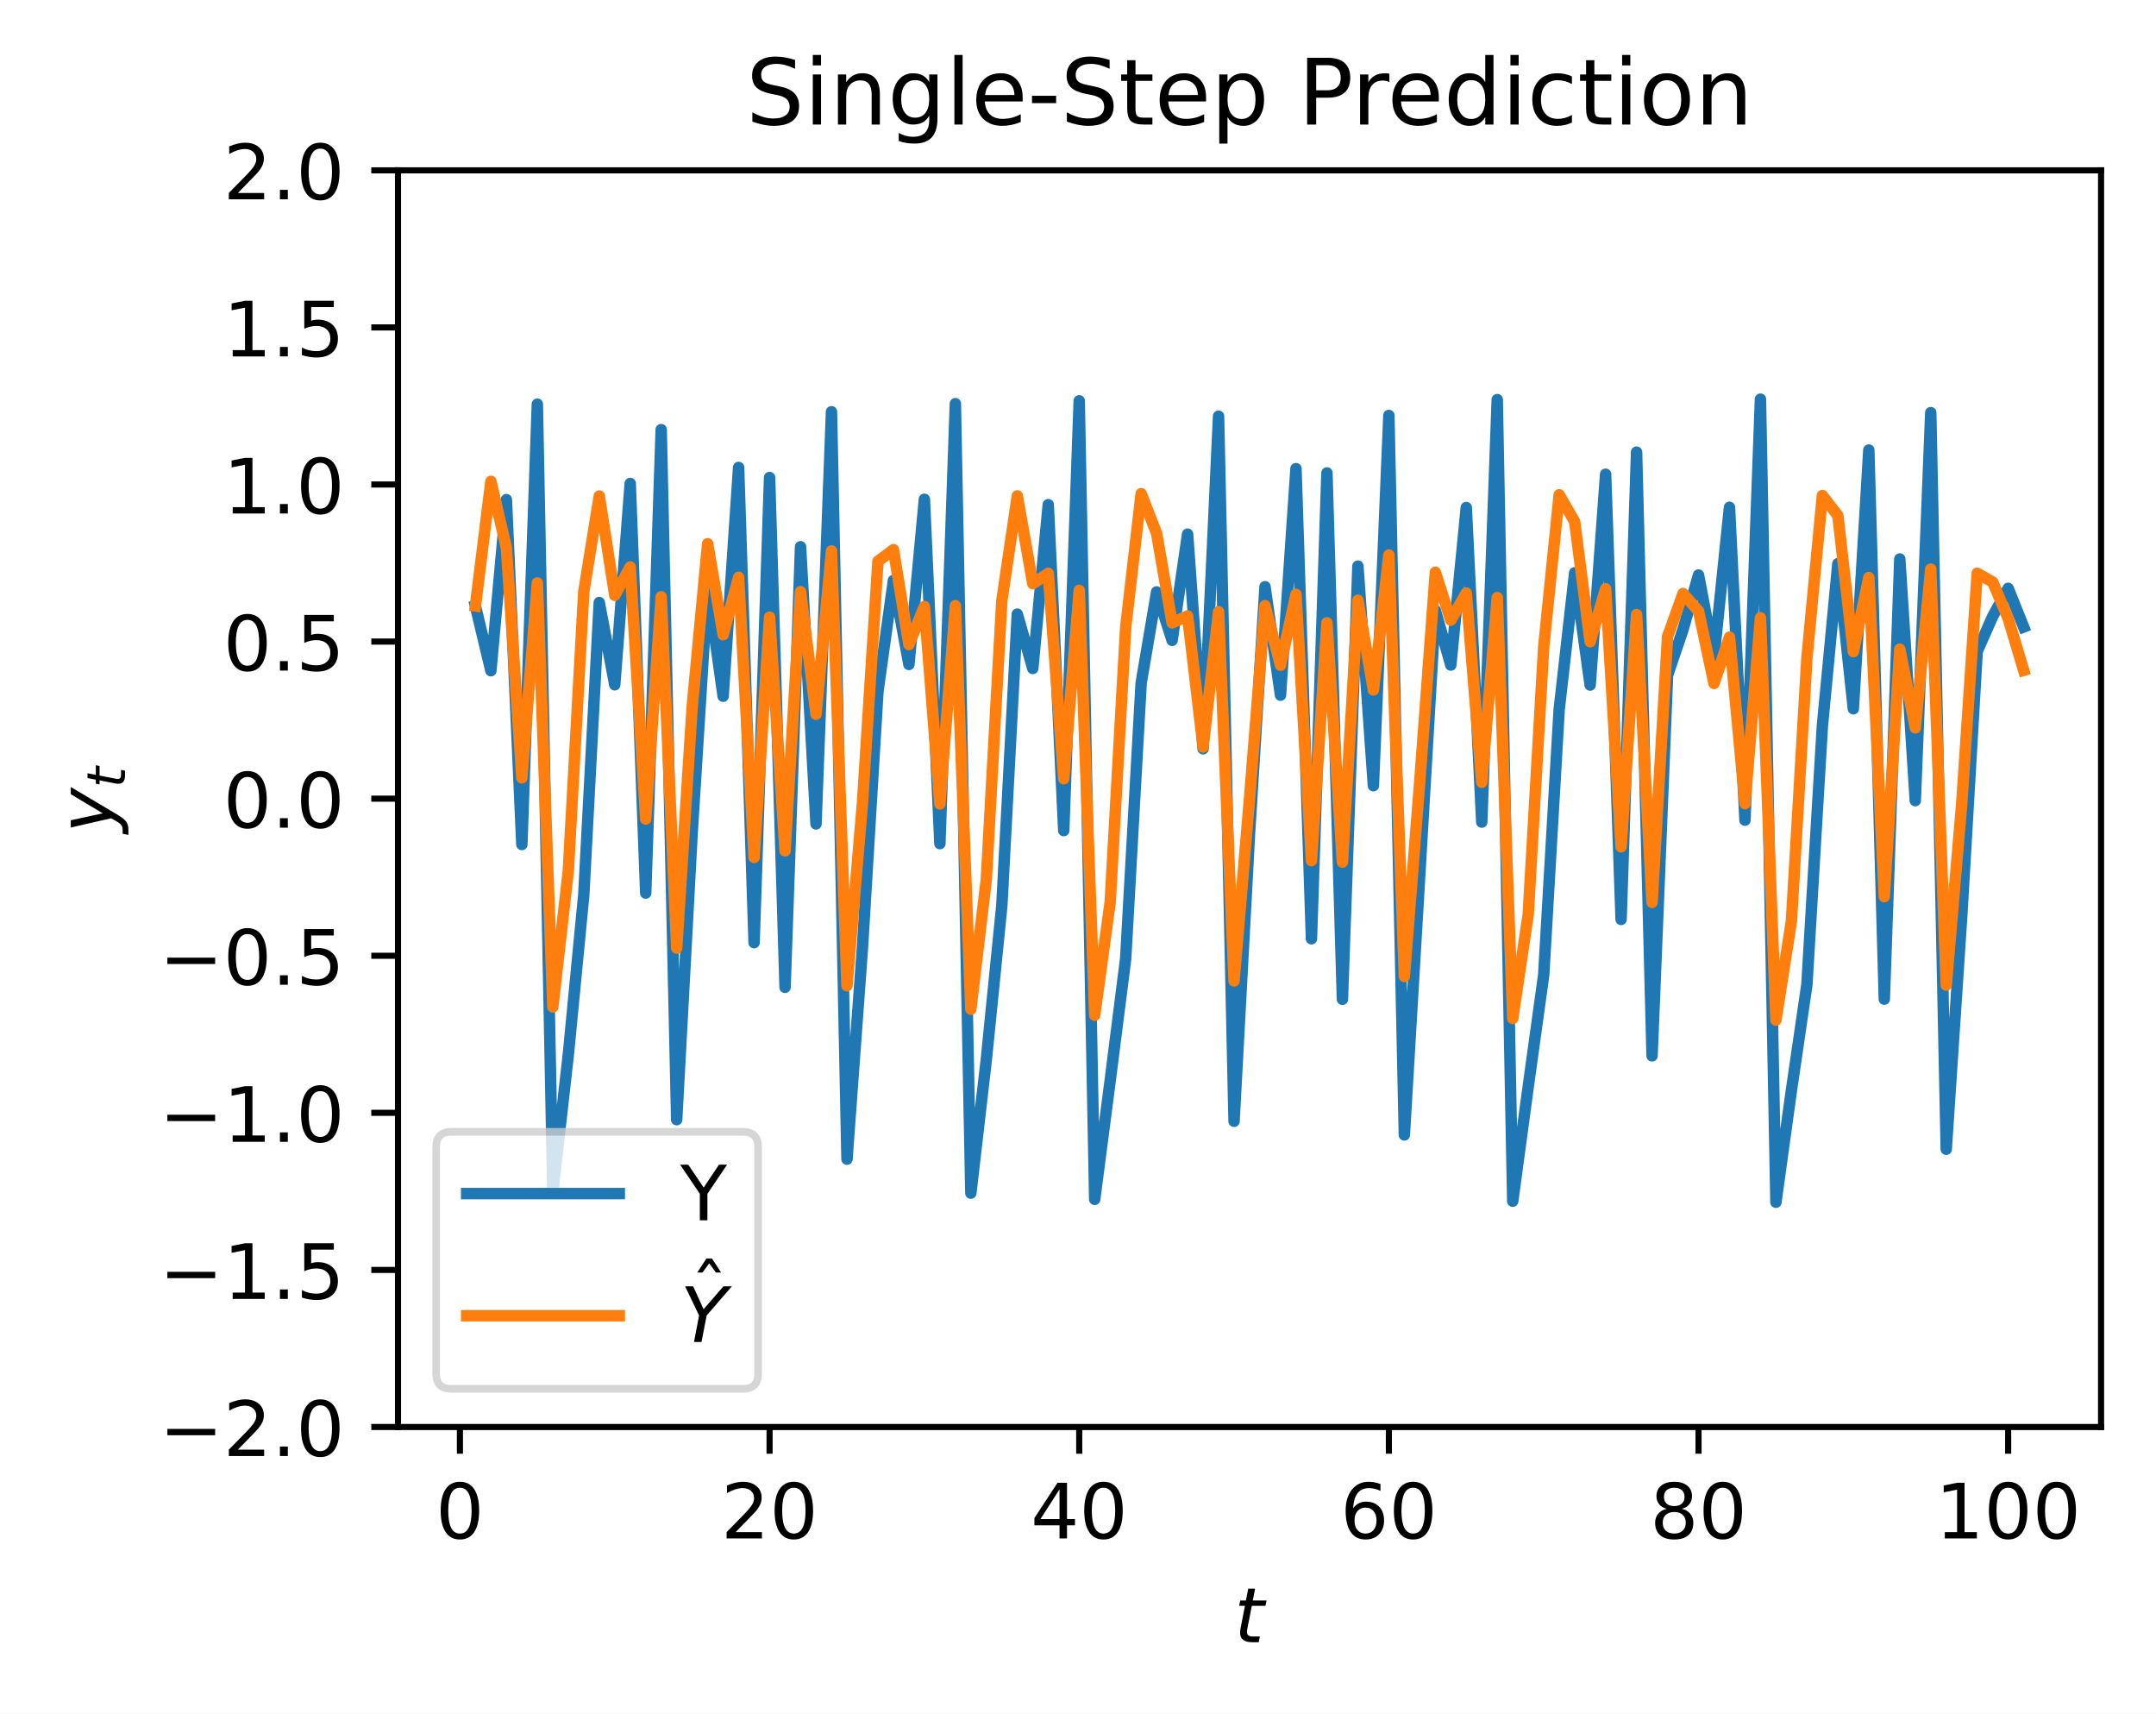
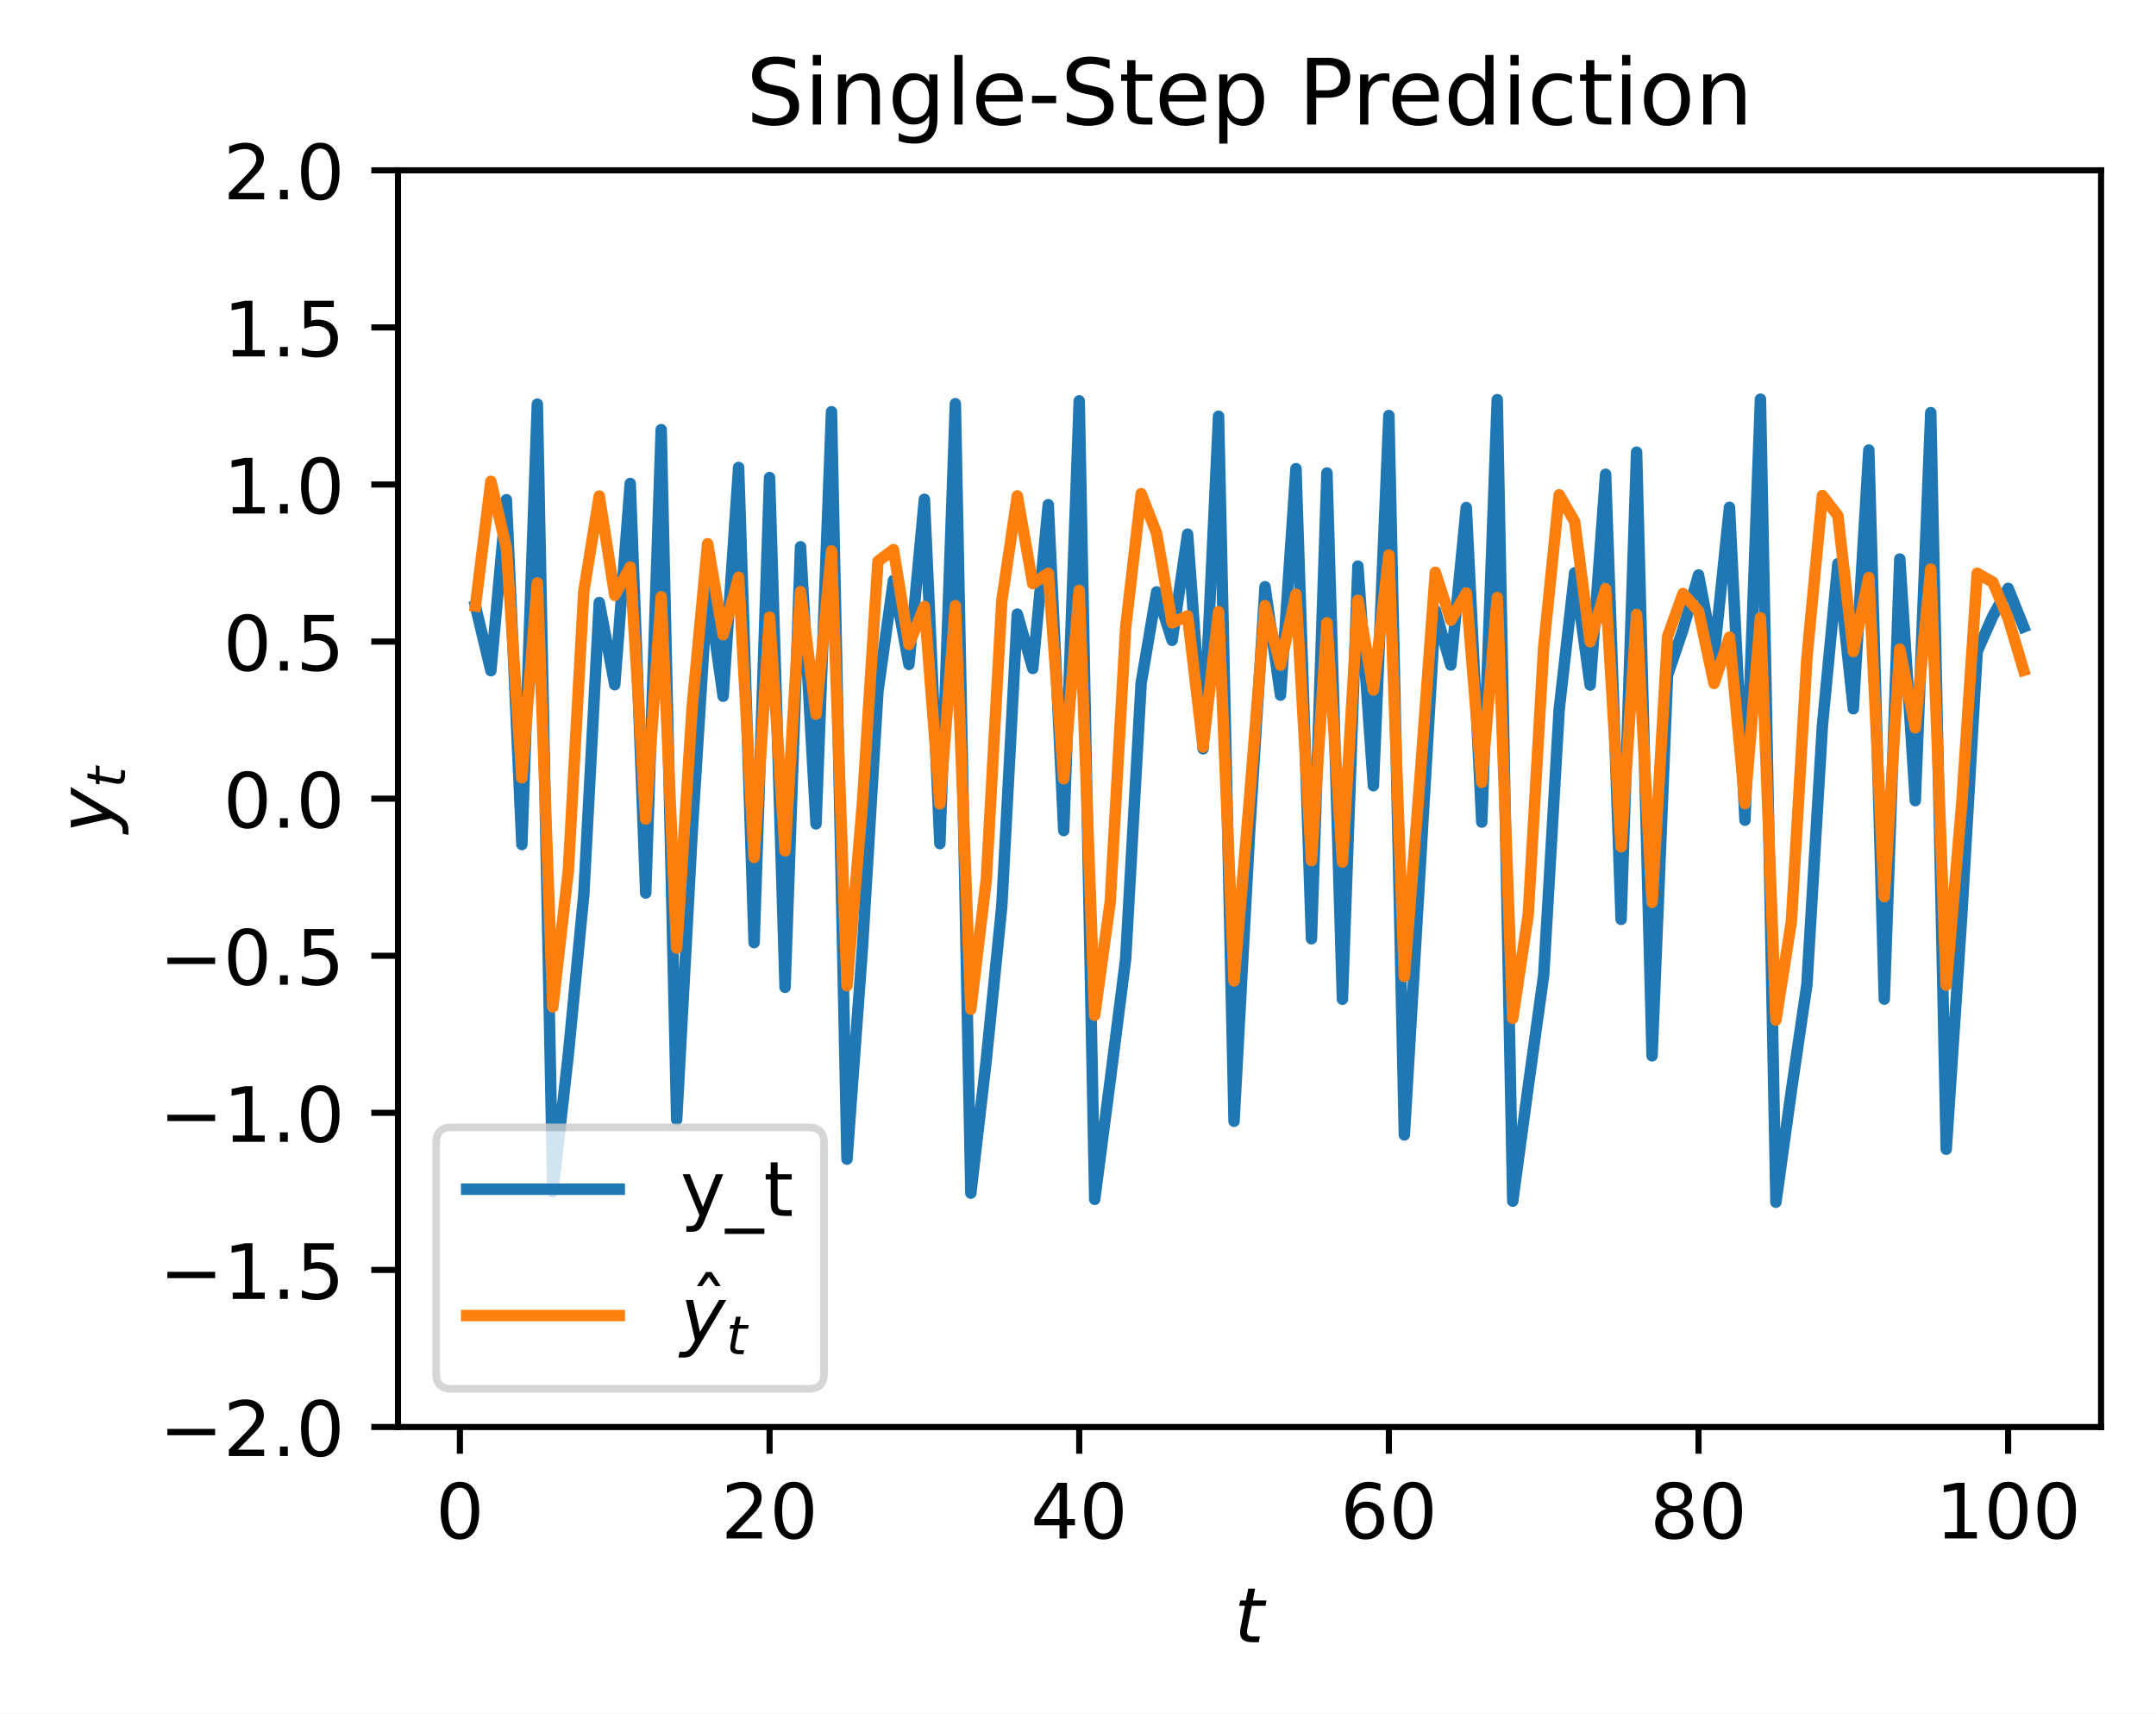
<svg xmlns="http://www.w3.org/2000/svg" xmlns:xlink="http://www.w3.org/1999/xlink" height="224.531pt" version="1.1" viewBox="0 0 282.561 224.531" width="282.561pt">
  <defs>
    <style type="text/css">
*{stroke-linecap:butt;stroke-linejoin:round;}
  </style>
  </defs>
  <g id="figure_1">
    <g id="patch_1">
      <path d="M 0 224.531  L 282.561 224.531  L 282.561 0  L 0 0  z " style="fill:#ffffff;" />
    </g>
    <g id="axes_1">
      <g id="patch_2">
        <path d="M 52.161 186.975  L 275.361 186.975  L 275.361 22.318  L 52.161 22.318  z " style="fill:#ffffff;" />
      </g>
      <g id="matplotlib.axis_1">
        <g id="xtick_1">
          <g id="line2d_1">
            <defs>
-               <path d="M 0 0  L 0 3.5  " id="m392c5eecc8" style="stroke:#000000;stroke-width:0.8;" />
-             </defs>
-             <g>
-               <use style="stroke:#000000;stroke-width:0.8;" x="60.277" xlink:href="#m392c5eecc8" y="186.975" />
+               <path d="M 0 0  L 0 3.5  " id="m0161ccbfc2" style="stroke:#000000;stroke-width:0.8;" />
+             </defs>
+             <g>
+               <use style="stroke:#000000;stroke-width:0.8;" x="60.277" xlink:href="#m0161ccbfc2" y="186.975" />
            </g>
          </g>
          <g id="text_1">
            <defs>
              <path d="M 31.781 66.406  Q 24.172 66.406 20.328 58.906  Q 16.5 51.422 16.5 36.375  Q 16.5 21.391 20.328 13.891  Q 24.172 6.391 31.781 6.391  Q 39.453 6.391 43.281 13.891  Q 47.125 21.391 47.125 36.375  Q 47.125 51.422 43.281 58.906  Q 39.453 66.406 31.781 66.406  z M 31.781 74.219  Q 44.047 74.219 50.516 64.516  Q 56.984 54.828 56.984 36.375  Q 56.984 17.969 50.516 8.266  Q 44.047 -1.422 31.781 -1.422  Q 19.531 -1.422 13.062 8.266  Q 6.594 17.969 6.594 36.375  Q 6.594 54.828 13.062 64.516  Q 19.531 74.219 31.781 74.219  z " id="DejaVuSans-48" />
            </defs>
            <g transform="translate(57.09605 201.5734)scale(0.1 -0.1)">
              <use xlink:href="#DejaVuSans-48" />
            </g>
          </g>
        </g>
        <g id="xtick_2">
          <g id="line2d_2">
            <g>
-               <use style="stroke:#000000;stroke-width:0.8;" x="100.859" xlink:href="#m392c5eecc8" y="186.975" />
+               <use style="stroke:#000000;stroke-width:0.8;" x="100.859" xlink:href="#m0161ccbfc2" y="186.975" />
            </g>
          </g>
          <g id="text_2">
            <defs>
              <path d="M 19.188 8.297  L 53.609 8.297  L 53.609 0  L 7.328 0  L 7.328 8.297  Q 12.938 14.109 22.625 23.891  Q 32.328 33.688 34.812 36.531  Q 39.547 41.844 41.422 45.531  Q 43.312 49.219 43.312 52.781  Q 43.312 58.594 39.234 62.25  Q 35.156 65.922 28.609 65.922  Q 23.969 65.922 18.812 64.312  Q 13.672 62.703 7.812 59.422  L 7.812 69.391  Q 13.766 71.781 18.938 73  Q 24.125 74.219 28.422 74.219  Q 39.75 74.219 46.484 68.547  Q 53.219 62.891 53.219 53.422  Q 53.219 48.922 51.531 44.891  Q 49.859 40.875 45.406 35.406  Q 44.188 33.984 37.641 27.219  Q 31.109 20.453 19.188 8.297  z " id="DejaVuSans-50" />
            </defs>
            <g transform="translate(94.49662 201.5734)scale(0.1 -0.1)">
              <use xlink:href="#DejaVuSans-50" />
              <use x="63.623" xlink:href="#DejaVuSans-48" />
            </g>
          </g>
        </g>
        <g id="xtick_3">
          <g id="line2d_3">
            <g>
-               <use style="stroke:#000000;stroke-width:0.8;" x="141.441" xlink:href="#m392c5eecc8" y="186.975" />
+               <use style="stroke:#000000;stroke-width:0.8;" x="141.441" xlink:href="#m0161ccbfc2" y="186.975" />
            </g>
          </g>
          <g id="text_3">
            <defs>
              <path d="M 37.797 64.312  L 12.891 25.391  L 37.797 25.391  z M 35.203 72.906  L 47.609 72.906  L 47.609 25.391  L 58.016 25.391  L 58.016 17.188  L 47.609 17.188  L 47.609 0  L 37.797 0  L 37.797 17.188  L 4.891 17.188  L 4.891 26.703  z " id="DejaVuSans-52" />
            </defs>
            <g transform="translate(135.0784 201.5734)scale(0.1 -0.1)">
              <use xlink:href="#DejaVuSans-52" />
              <use x="63.623" xlink:href="#DejaVuSans-48" />
            </g>
          </g>
        </g>
        <g id="xtick_4">
          <g id="line2d_4">
            <g>
-               <use style="stroke:#000000;stroke-width:0.8;" x="182.023" xlink:href="#m392c5eecc8" y="186.975" />
+               <use style="stroke:#000000;stroke-width:0.8;" x="182.023" xlink:href="#m0161ccbfc2" y="186.975" />
            </g>
          </g>
          <g id="text_4">
            <defs>
              <path d="M 33.016 40.375  Q 26.375 40.375 22.484 35.828  Q 18.609 31.297 18.609 23.391  Q 18.609 15.531 22.484 10.953  Q 26.375 6.391 33.016 6.391  Q 39.656 6.391 43.531 10.953  Q 47.406 15.531 47.406 23.391  Q 47.406 31.297 43.531 35.828  Q 39.656 40.375 33.016 40.375  z M 52.594 71.297  L 52.594 62.312  Q 48.875 64.062 45.094 64.984  Q 41.312 65.922 37.594 65.922  Q 27.828 65.922 22.672 59.328  Q 17.531 52.734 16.797 39.406  Q 19.672 43.656 24.016 45.922  Q 28.375 48.188 33.594 48.188  Q 44.578 48.188 50.953 41.516  Q 57.328 34.859 57.328 23.391  Q 57.328 12.156 50.688 5.359  Q 44.047 -1.422 33.016 -1.422  Q 20.359 -1.422 13.672 8.266  Q 6.984 17.969 6.984 36.375  Q 6.984 53.656 15.188 63.938  Q 23.391 74.219 37.203 74.219  Q 40.922 74.219 44.703 73.484  Q 48.484 72.75 52.594 71.297  z " id="DejaVuSans-54" />
            </defs>
            <g transform="translate(175.6603 201.5734)scale(0.1 -0.1)">
              <use xlink:href="#DejaVuSans-54" />
              <use x="63.623" xlink:href="#DejaVuSans-48" />
            </g>
          </g>
        </g>
        <g id="xtick_5">
          <g id="line2d_5">
            <g>
-               <use style="stroke:#000000;stroke-width:0.8;" x="222.605" xlink:href="#m392c5eecc8" y="186.975" />
+               <use style="stroke:#000000;stroke-width:0.8;" x="222.605" xlink:href="#m0161ccbfc2" y="186.975" />
            </g>
          </g>
          <g id="text_5">
            <defs>
              <path d="M 31.781 34.625  Q 24.75 34.625 20.719 30.859  Q 16.703 27.094 16.703 20.516  Q 16.703 13.922 20.719 10.156  Q 24.75 6.391 31.781 6.391  Q 38.812 6.391 42.859 10.172  Q 46.922 13.969 46.922 20.516  Q 46.922 27.094 42.891 30.859  Q 38.875 34.625 31.781 34.625  z M 21.922 38.812  Q 15.578 40.375 12.031 44.719  Q 8.5 49.078 8.5 55.328  Q 8.5 64.062 14.719 69.141  Q 20.953 74.219 31.781 74.219  Q 42.672 74.219 48.875 69.141  Q 55.078 64.062 55.078 55.328  Q 55.078 49.078 51.531 44.719  Q 48 40.375 41.703 38.812  Q 48.828 37.156 52.797 32.312  Q 56.781 27.484 56.781 20.516  Q 56.781 9.906 50.312 4.234  Q 43.844 -1.422 31.781 -1.422  Q 19.734 -1.422 13.25 4.234  Q 6.781 9.906 6.781 20.516  Q 6.781 27.484 10.781 32.312  Q 14.797 37.156 21.922 38.812  z M 18.312 54.391  Q 18.312 48.734 21.844 45.562  Q 25.391 42.391 31.781 42.391  Q 38.141 42.391 41.719 45.562  Q 45.312 48.734 45.312 54.391  Q 45.312 60.062 41.719 63.234  Q 38.141 66.406 31.781 66.406  Q 25.391 66.406 21.844 63.234  Q 18.312 60.062 18.312 54.391  z " id="DejaVuSans-56" />
            </defs>
            <g transform="translate(216.2421 201.5734)scale(0.1 -0.1)">
              <use xlink:href="#DejaVuSans-56" />
              <use x="63.623" xlink:href="#DejaVuSans-48" />
            </g>
          </g>
        </g>
        <g id="xtick_6">
          <g id="line2d_6">
            <g>
-               <use style="stroke:#000000;stroke-width:0.8;" x="263.186" xlink:href="#m392c5eecc8" y="186.975" />
+               <use style="stroke:#000000;stroke-width:0.8;" x="263.186" xlink:href="#m0161ccbfc2" y="186.975" />
            </g>
          </g>
          <g id="text_6">
            <defs>
              <path d="M 12.406 8.297  L 28.516 8.297  L 28.516 63.922  L 10.984 60.406  L 10.984 69.391  L 28.422 72.906  L 38.281 72.906  L 38.281 8.297  L 54.391 8.297  L 54.391 0  L 12.406 0  z " id="DejaVuSans-49" />
            </defs>
            <g transform="translate(253.6426 201.5734)scale(0.1 -0.1)">
              <use xlink:href="#DejaVuSans-49" />
              <use x="63.623" xlink:href="#DejaVuSans-48" />
              <use x="127.246" xlink:href="#DejaVuSans-48" />
            </g>
          </g>
        </g>
        <g id="text_7">
          <defs>
            <path d="M 42.281 54.688  L 40.922 47.703  L 23 47.703  L 17.188 18.016  Q 16.891 16.359 16.75 15.234  Q 16.609 14.109 16.609 13.484  Q 16.609 10.359 18.484 8.938  Q 20.359 7.516 24.516 7.516  L 33.594 7.516  L 32.078 0  L 23.484 0  Q 15.484 0 11.547 3.125  Q 7.625 6.25 7.625 12.594  Q 7.625 13.719 7.766 15.062  Q 7.906 16.406 8.203 18.016  L 14.016 47.703  L 6.391 47.703  L 7.812 54.688  L 15.281 54.688  L 18.312 70.219  L 27.297 70.219  L 24.312 54.688  z " id="DejaVuSans-Oblique-116" />
          </defs>
          <g transform="translate(161.7609 215.2515)scale(0.1 -0.1)">
            <use transform="translate(0 0.78125)" xlink:href="#DejaVuSans-Oblique-116" />
          </g>
        </g>
      </g>
      <g id="matplotlib.axis_2">
        <g id="ytick_1">
          <g id="line2d_7">
            <defs>
-               <path d="M 0 0  L -3.5 0  " id="mbe37643cfa" style="stroke:#000000;stroke-width:0.8;" />
-             </defs>
-             <g>
-               <use style="stroke:#000000;stroke-width:0.8;" x="52.161" xlink:href="#mbe37643cfa" y="186.975" />
+               <path d="M 0 0  L -3.5 0  " id="m1a3c974035" style="stroke:#000000;stroke-width:0.8;" />
+             </defs>
+             <g>
+               <use style="stroke:#000000;stroke-width:0.8;" x="52.161" xlink:href="#m1a3c974035" y="186.975" />
            </g>
          </g>
          <g id="text_8">
            <defs>
              <path d="M 10.594 35.5  L 73.188 35.5  L 73.188 27.203  L 10.594 27.203  z " id="DejaVuSans-8722" />
              <path d="M 10.688 12.406  L 21 12.406  L 21 0  L 10.688 0  z " id="DejaVuSans-46" />
            </defs>
            <g transform="translate(20.87813 190.7741)scale(0.1 -0.1)">
              <use xlink:href="#DejaVuSans-8722" />
              <use x="83.789" xlink:href="#DejaVuSans-50" />
              <use x="147.412" xlink:href="#DejaVuSans-46" />
              <use x="179.199" xlink:href="#DejaVuSans-48" />
            </g>
          </g>
        </g>
        <g id="ytick_2">
          <g id="line2d_8">
            <g>
-               <use style="stroke:#000000;stroke-width:0.8;" x="52.161" xlink:href="#mbe37643cfa" y="166.393" />
+               <use style="stroke:#000000;stroke-width:0.8;" x="52.161" xlink:href="#m1a3c974035" y="166.393" />
            </g>
          </g>
          <g id="text_9">
            <defs>
              <path d="M 10.797 72.906  L 49.516 72.906  L 49.516 64.594  L 19.828 64.594  L 19.828 46.734  Q 21.969 47.469 24.109 47.828  Q 26.266 48.188 28.422 48.188  Q 40.625 48.188 47.75 41.5  Q 54.891 34.812 54.891 23.391  Q 54.891 11.625 47.562 5.094  Q 40.234 -1.422 26.906 -1.422  Q 22.312 -1.422 17.547 -0.641  Q 12.797 0.141 7.719 1.703  L 7.719 11.625  Q 12.109 9.234 16.797 8.062  Q 21.484 6.891 26.703 6.891  Q 35.156 6.891 40.078 11.328  Q 45.016 15.766 45.016 23.391  Q 45.016 31 40.078 35.438  Q 35.156 39.891 26.703 39.891  Q 22.75 39.891 18.812 39.016  Q 14.891 38.141 10.797 36.281  z " id="DejaVuSans-53" />
            </defs>
            <g transform="translate(20.87813 170.192)scale(0.1 -0.1)">
              <use xlink:href="#DejaVuSans-8722" />
              <use x="83.789" xlink:href="#DejaVuSans-49" />
              <use x="147.412" xlink:href="#DejaVuSans-46" />
              <use x="179.199" xlink:href="#DejaVuSans-53" />
            </g>
          </g>
        </g>
        <g id="ytick_3">
          <g id="line2d_9">
            <g>
-               <use style="stroke:#000000;stroke-width:0.8;" x="52.161" xlink:href="#mbe37643cfa" y="145.811" />
+               <use style="stroke:#000000;stroke-width:0.8;" x="52.161" xlink:href="#m1a3c974035" y="145.811" />
            </g>
          </g>
          <g id="text_10">
            <g transform="translate(20.87813 149.6099)scale(0.1 -0.1)">
              <use xlink:href="#DejaVuSans-8722" />
              <use x="83.789" xlink:href="#DejaVuSans-49" />
              <use x="147.412" xlink:href="#DejaVuSans-46" />
              <use x="179.199" xlink:href="#DejaVuSans-48" />
            </g>
          </g>
        </g>
        <g id="ytick_4">
          <g id="line2d_10">
            <g>
-               <use style="stroke:#000000;stroke-width:0.8;" x="52.161" xlink:href="#mbe37643cfa" y="125.229" />
+               <use style="stroke:#000000;stroke-width:0.8;" x="52.161" xlink:href="#m1a3c974035" y="125.229" />
            </g>
          </g>
          <g id="text_11">
            <g transform="translate(20.87813 129.0278)scale(0.1 -0.1)">
              <use xlink:href="#DejaVuSans-8722" />
              <use x="83.789" xlink:href="#DejaVuSans-48" />
              <use x="147.412" xlink:href="#DejaVuSans-46" />
              <use x="179.199" xlink:href="#DejaVuSans-53" />
            </g>
          </g>
        </g>
        <g id="ytick_5">
          <g id="line2d_11">
            <g>
-               <use style="stroke:#000000;stroke-width:0.8;" x="52.161" xlink:href="#mbe37643cfa" y="104.647" />
+               <use style="stroke:#000000;stroke-width:0.8;" x="52.161" xlink:href="#m1a3c974035" y="104.647" />
            </g>
          </g>
          <g id="text_12">
            <g transform="translate(29.25781 108.4457)scale(0.1 -0.1)">
              <use xlink:href="#DejaVuSans-48" />
              <use x="63.623" xlink:href="#DejaVuSans-46" />
              <use x="95.41" xlink:href="#DejaVuSans-48" />
            </g>
          </g>
        </g>
        <g id="ytick_6">
          <g id="line2d_12">
            <g>
-               <use style="stroke:#000000;stroke-width:0.8;" x="52.161" xlink:href="#mbe37643cfa" y="84.064" />
+               <use style="stroke:#000000;stroke-width:0.8;" x="52.161" xlink:href="#m1a3c974035" y="84.064" />
            </g>
          </g>
          <g id="text_13">
            <g transform="translate(29.25781 87.86364)scale(0.1 -0.1)">
              <use xlink:href="#DejaVuSans-48" />
              <use x="63.623" xlink:href="#DejaVuSans-46" />
              <use x="95.41" xlink:href="#DejaVuSans-53" />
            </g>
          </g>
        </g>
        <g id="ytick_7">
          <g id="line2d_13">
            <g>
-               <use style="stroke:#000000;stroke-width:0.8;" x="52.161" xlink:href="#mbe37643cfa" y="63.482" />
+               <use style="stroke:#000000;stroke-width:0.8;" x="52.161" xlink:href="#m1a3c974035" y="63.482" />
            </g>
          </g>
          <g id="text_14">
            <g transform="translate(29.25781 67.28154)scale(0.1 -0.1)">
              <use xlink:href="#DejaVuSans-49" />
              <use x="63.623" xlink:href="#DejaVuSans-46" />
              <use x="95.41" xlink:href="#DejaVuSans-48" />
            </g>
          </g>
        </g>
        <g id="ytick_8">
          <g id="line2d_14">
            <g>
-               <use style="stroke:#000000;stroke-width:0.8;" x="52.161" xlink:href="#mbe37643cfa" y="42.9" />
+               <use style="stroke:#000000;stroke-width:0.8;" x="52.161" xlink:href="#m1a3c974035" y="42.9" />
            </g>
          </g>
          <g id="text_15">
            <g transform="translate(29.25781 46.69944)scale(0.1 -0.1)">
              <use xlink:href="#DejaVuSans-49" />
              <use x="63.623" xlink:href="#DejaVuSans-46" />
              <use x="95.41" xlink:href="#DejaVuSans-53" />
            </g>
          </g>
        </g>
        <g id="ytick_9">
          <g id="line2d_15">
            <g>
-               <use style="stroke:#000000;stroke-width:0.8;" x="52.161" xlink:href="#mbe37643cfa" y="22.318" />
+               <use style="stroke:#000000;stroke-width:0.8;" x="52.161" xlink:href="#m1a3c974035" y="22.318" />
            </g>
          </g>
          <g id="text_16">
            <g transform="translate(29.25781 26.11734)scale(0.1 -0.1)">
              <use xlink:href="#DejaVuSans-50" />
              <use x="63.623" xlink:href="#DejaVuSans-46" />
              <use x="95.41" xlink:href="#DejaVuSans-48" />
            </g>
          </g>
        </g>
        <g id="text_17">
          <defs>
            <path d="M 24.812 -5.078  Q 18.562 -15.578 14.625 -18.188  Q 10.688 -20.797 4.594 -20.797  L -2.484 -20.797  L -0.984 -13.281  L 4.203 -13.281  Q 7.953 -13.281 10.594 -11.234  Q 13.234 -9.188 16.5 -3.219  L 19.281 2  L 7.172 54.688  L 16.703 54.688  L 25.781 12.797  L 50.875 54.688  L 60.297 54.688  z " id="DejaVuSans-Oblique-121" />
          </defs>
          <g transform="translate(14.77812 109.1465)rotate(-90)scale(0.1 -0.1)">
            <use transform="translate(0 0.3125)" xlink:href="#DejaVuSans-Oblique-121" />
            <use transform="translate(59.17969 -16.09375)scale(0.7)" xlink:href="#DejaVuSans-Oblique-116" />
          </g>
        </g>
      </g>
      <g id="line2d_16">
-         <path clip-path="url(#pa82b2130cb)" d="M 62.306 79.402  L 64.335 87.881  L 66.365 65.469  L 68.394 110.654  L 70.423 52.956  L 72.452 156.155  L 74.481 138.208  L 76.51 117.243  L 78.539 78.948  L 80.568 89.723  L 82.597 63.347  L 84.626 117.014  L 86.655 56.294  L 88.685 146.706  L 90.714 109.14  L 92.743 76.787  L 94.772 91.228  L 96.801 61.248  L 98.83 123.511  L 100.859 62.566  L 102.888 129.365  L 104.917 71.638  L 106.946 107.954  L 108.975 53.952  L 111.005 151.879  L 113.034 124.148  L 115.063 90.586  L 117.092 76.057  L 119.121 87.063  L 121.15 65.42  L 123.179 110.539  L 125.208 52.895  L 127.237 156.335  L 129.266 138.824  L 131.295 118.715  L 133.325 80.467  L 135.354 87.587  L 137.383 66.126  L 139.412 108.829  L 141.441 52.521  L 143.47 157.144  L 145.499 141.578  L 147.528 125.618  L 149.557 89.519  L 151.586 77.556  L 153.615 83.904  L 155.645 69.989  L 157.674 98.111  L 159.703 54.538  L 161.732 146.918  L 163.761 109.221  L 165.79 76.875  L 167.819 91.085  L 169.848 61.406  L 171.877 123.003  L 173.906 61.971  L 175.935 130.93  L 177.965 74.174  L 179.994 102.948  L 182.023 54.439  L 184.052 148.706  L 186.081 114.443  L 188.11 79.964  L 190.139 87.141  L 192.168 66.5  L 194.197 107.719  L 196.226 52.36  L 198.255 157.385  L 200.285 142.391  L 202.314 127.755  L 204.343 92.967  L 206.372 75.054  L 208.401 89.761  L 210.43 62.14  L 212.459 120.466  L 214.488 59.241  L 216.517 138.344  L 218.546 88.48  L 220.575 82.48  L 222.605 75.343  L 224.634 86.036  L 226.663 66.471  L 228.692 107.466  L 230.721 52.3  L 232.75 157.522  L 234.779 142.864  L 236.808 129.018  L 238.837 95.149  L 240.866 73.862  L 242.895 92.865  L 244.925 58.968  L 246.954 130.912  L 248.983 73.241  L 251.012 104.906  L 253.041 54.063  L 255.07 150.582  L 257.099 120.071  L 259.128 85.354  L 261.157 80.768  L 263.186 77.087  L 265.215 82.15  " style="fill:none;stroke:#1f77b4;stroke-linecap:square;stroke-width:1.5;" />
+         <path clip-path="url(#p61970a6715)" d="M 62.306 79.402  L 64.335 87.881  L 66.365 65.469  L 68.394 110.654  L 70.423 52.956  L 72.452 156.155  L 74.481 138.208  L 76.51 117.243  L 78.539 78.948  L 80.568 89.723  L 82.597 63.347  L 84.626 117.014  L 86.655 56.294  L 88.685 146.706  L 90.714 109.14  L 92.743 76.787  L 94.772 91.228  L 96.801 61.248  L 98.83 123.511  L 100.859 62.566  L 102.888 129.365  L 104.917 71.638  L 106.946 107.954  L 108.975 53.952  L 111.005 151.879  L 113.034 124.148  L 115.063 90.586  L 117.092 76.057  L 119.121 87.063  L 121.15 65.42  L 123.179 110.539  L 125.208 52.895  L 127.237 156.335  L 129.266 138.824  L 131.295 118.715  L 133.325 80.467  L 135.354 87.587  L 137.383 66.126  L 139.412 108.829  L 141.441 52.521  L 143.47 157.144  L 145.499 141.578  L 147.528 125.618  L 149.557 89.519  L 151.586 77.556  L 153.615 83.904  L 155.645 69.989  L 157.674 98.111  L 159.703 54.538  L 161.732 146.918  L 163.761 109.221  L 165.79 76.875  L 167.819 91.085  L 169.848 61.406  L 171.877 123.003  L 173.906 61.971  L 175.935 130.93  L 177.965 74.174  L 179.994 102.948  L 182.023 54.439  L 184.052 148.706  L 186.081 114.443  L 188.11 79.964  L 190.139 87.141  L 192.168 66.5  L 194.197 107.719  L 196.226 52.36  L 198.255 157.385  L 200.285 142.391  L 202.314 127.755  L 204.343 92.967  L 206.372 75.054  L 208.401 89.761  L 210.43 62.14  L 212.459 120.466  L 214.488 59.241  L 216.517 138.344  L 218.546 88.48  L 220.575 82.48  L 222.605 75.343  L 224.634 86.036  L 226.663 66.471  L 228.692 107.466  L 230.721 52.3  L 232.75 157.522  L 234.779 142.864  L 236.808 129.018  L 238.837 95.149  L 240.866 73.862  L 242.895 92.865  L 244.925 58.968  L 246.954 130.912  L 248.983 73.241  L 251.012 104.906  L 253.041 54.063  L 255.07 150.582  L 257.099 120.071  L 259.128 85.354  L 261.157 80.768  L 263.186 77.087  L 265.215 82.15  " style="fill:none;stroke:#1f77b4;stroke-linecap:square;stroke-width:1.5;" />
      </g>
      <g id="line2d_17">
-         <path clip-path="url(#pa82b2130cb)" d="M 62.306 79.402  L 64.335 63.068  L 66.365 71.785  L 68.394 101.919  L 70.423 76.382  L 72.452 131.934  L 74.481 114.099  L 76.51 77.507  L 78.539 64.992  L 80.568 78.005  L 82.597 74.288  L 84.626 107.318  L 86.655 78.193  L 88.685 124.222  L 90.714 92.626  L 92.743 71.242  L 94.772 83.161  L 96.801 75.642  L 98.83 112.342  L 100.859 80.862  L 102.888 111.481  L 104.917 77.525  L 106.946 93.583  L 108.975 72.187  L 111.005 129.152  L 113.034 105.194  L 115.063 73.544  L 117.092 72.016  L 119.121 84.449  L 121.15 79.468  L 123.179 105.333  L 125.208 79.366  L 127.237 132.231  L 129.266 115.21  L 131.295 78.728  L 133.325 64.978  L 135.354 76.475  L 137.383 75.126  L 139.412 102.038  L 141.441 77.355  L 143.47 133.028  L 145.499 118.205  L 147.528 82.221  L 149.557 64.689  L 151.586 69.893  L 153.615 81.609  L 155.645 80.7  L 157.674 97.887  L 159.703 80.155  L 161.732 128.526  L 163.761 104.592  L 165.79 79.36  L 167.819 87.163  L 169.848 77.872  L 171.877 112.764  L 173.906 81.609  L 175.935 112.954  L 177.965 78.653  L 179.994 90.402  L 182.023 72.718  L 184.052 127.948  L 186.081 102.271  L 188.11 74.981  L 190.139 81.263  L 192.168 77.706  L 194.197 102.497  L 196.226 78.295  L 198.255 133.443  L 200.285 119.839  L 202.314 84.776  L 204.343 64.833  L 206.372 68.351  L 208.401 84.079  L 210.43 77.147  L 212.459 110.95  L 214.488 80.521  L 216.517 118.231  L 218.546 83.416  L 220.575 77.77  L 222.605 80.061  L 224.634 89.551  L 226.663 83.478  L 228.692 105.296  L 230.721 80.948  L 232.75 133.66  L 234.779 120.705  L 236.808 86.249  L 238.837 64.928  L 240.866 67.556  L 242.895 85.378  L 244.925 75.676  L 246.954 117.484  L 248.983 85.059  L 251.012 95.373  L 253.041 74.568  L 255.07 129.076  L 257.099 105.303  L 259.128 75.113  L 261.157 76.26  L 263.186 81.034  L 265.215 87.828  " style="fill:none;stroke:#ff7f0e;stroke-linecap:square;stroke-width:1.5;" />
+         <path clip-path="url(#p61970a6715)" d="M 62.306 79.402  L 64.335 63.068  L 66.365 71.785  L 68.394 101.919  L 70.423 76.382  L 72.452 131.934  L 74.481 114.099  L 76.51 77.507  L 78.539 64.992  L 80.568 78.005  L 82.597 74.288  L 84.626 107.318  L 86.655 78.193  L 88.685 124.222  L 90.714 92.626  L 92.743 71.242  L 94.772 83.161  L 96.801 75.642  L 98.83 112.342  L 100.859 80.862  L 102.888 111.481  L 104.917 77.525  L 106.946 93.583  L 108.975 72.187  L 111.005 129.152  L 113.034 105.194  L 115.063 73.544  L 117.092 72.016  L 119.121 84.449  L 121.15 79.468  L 123.179 105.333  L 125.208 79.366  L 127.237 132.231  L 129.266 115.21  L 131.295 78.728  L 133.325 64.978  L 135.354 76.475  L 137.383 75.126  L 139.412 102.038  L 141.441 77.355  L 143.47 133.028  L 145.499 118.205  L 147.528 82.221  L 149.557 64.689  L 151.586 69.893  L 153.615 81.609  L 155.645 80.7  L 157.674 97.887  L 159.703 80.155  L 161.732 128.526  L 163.761 104.592  L 165.79 79.36  L 167.819 87.163  L 169.848 77.872  L 171.877 112.764  L 173.906 81.609  L 175.935 112.954  L 177.965 78.653  L 179.994 90.402  L 182.023 72.718  L 184.052 127.948  L 186.081 102.271  L 188.11 74.981  L 190.139 81.263  L 192.168 77.706  L 194.197 102.497  L 196.226 78.295  L 198.255 133.443  L 200.285 119.839  L 202.314 84.776  L 204.343 64.833  L 206.372 68.351  L 208.401 84.079  L 210.43 77.147  L 212.459 110.95  L 214.488 80.521  L 216.517 118.231  L 218.546 83.416  L 220.575 77.77  L 222.605 80.061  L 224.634 89.551  L 226.663 83.478  L 228.692 105.296  L 230.721 80.948  L 232.75 133.66  L 234.779 120.705  L 236.808 86.249  L 238.837 64.928  L 240.866 67.556  L 242.895 85.378  L 244.925 75.676  L 246.954 117.484  L 248.983 85.059  L 251.012 95.373  L 253.041 74.568  L 255.07 129.076  L 257.099 105.303  L 259.128 75.113  L 261.157 76.26  L 263.186 81.034  L 265.215 87.828  " style="fill:none;stroke:#ff7f0e;stroke-linecap:square;stroke-width:1.5;" />
      </g>
      <g id="patch_3">
        <path d="M 52.161 186.975  L 52.161 22.318  " style="fill:none;stroke:#000000;stroke-linecap:square;stroke-linejoin:miter;stroke-width:0.8;" />
      </g>
      <g id="patch_4">
        <path d="M 275.361 186.975  L 275.361 22.318  " style="fill:none;stroke:#000000;stroke-linecap:square;stroke-linejoin:miter;stroke-width:0.8;" />
      </g>
      <g id="patch_5">
        <path d="M 52.161 186.975  L 275.361 186.975  " style="fill:none;stroke:#000000;stroke-linecap:square;stroke-linejoin:miter;stroke-width:0.8;" />
      </g>
      <g id="patch_6">
        <path d="M 52.161 22.318  L 275.361 22.318  " style="fill:none;stroke:#000000;stroke-linecap:square;stroke-linejoin:miter;stroke-width:0.8;" />
      </g>
      <g id="text_18">
        <defs>
          <path d="M 53.516 70.516  L 53.516 60.891  Q 47.906 63.578 42.922 64.891  Q 37.938 66.219 33.297 66.219  Q 25.25 66.219 20.875 63.094  Q 16.5 59.969 16.5 54.203  Q 16.5 49.359 19.406 46.891  Q 22.312 44.438 30.422 42.922  L 36.375 41.703  Q 47.406 39.594 52.656 34.297  Q 57.906 29 57.906 20.125  Q 57.906 9.516 50.797 4.047  Q 43.703 -1.422 29.984 -1.422  Q 24.812 -1.422 18.969 -0.25  Q 13.141 0.922 6.891 3.219  L 6.891 13.375  Q 12.891 10.016 18.656 8.297  Q 24.422 6.594 29.984 6.594  Q 38.422 6.594 43.016 9.906  Q 47.609 13.234 47.609 19.391  Q 47.609 24.75 44.312 27.781  Q 41.016 30.812 33.5 32.328  L 27.484 33.5  Q 16.453 35.688 11.516 40.375  Q 6.594 45.062 6.594 53.422  Q 6.594 63.094 13.406 68.656  Q 20.219 74.219 32.172 74.219  Q 37.312 74.219 42.625 73.281  Q 47.953 72.359 53.516 70.516  z " id="DejaVuSans-83" />
          <path d="M 9.422 54.688  L 18.406 54.688  L 18.406 0  L 9.422 0  z M 9.422 75.984  L 18.406 75.984  L 18.406 64.594  L 9.422 64.594  z " id="DejaVuSans-105" />
          <path d="M 54.891 33.016  L 54.891 0  L 45.906 0  L 45.906 32.719  Q 45.906 40.484 42.875 44.328  Q 39.844 48.188 33.797 48.188  Q 26.516 48.188 22.312 43.547  Q 18.109 38.922 18.109 30.906  L 18.109 0  L 9.078 0  L 9.078 54.688  L 18.109 54.688  L 18.109 46.188  Q 21.344 51.125 25.703 53.562  Q 30.078 56 35.797 56  Q 45.219 56 50.047 50.172  Q 54.891 44.344 54.891 33.016  z " id="DejaVuSans-110" />
          <path d="M 45.406 27.984  Q 45.406 37.75 41.375 43.109  Q 37.359 48.484 30.078 48.484  Q 22.859 48.484 18.828 43.109  Q 14.797 37.75 14.797 27.984  Q 14.797 18.266 18.828 12.891  Q 22.859 7.516 30.078 7.516  Q 37.359 7.516 41.375 12.891  Q 45.406 18.266 45.406 27.984  z M 54.391 6.781  Q 54.391 -7.172 48.188 -13.984  Q 42 -20.797 29.203 -20.797  Q 24.469 -20.797 20.266 -20.094  Q 16.062 -19.391 12.109 -17.922  L 12.109 -9.188  Q 16.062 -11.328 19.922 -12.344  Q 23.781 -13.375 27.781 -13.375  Q 36.625 -13.375 41.016 -8.766  Q 45.406 -4.156 45.406 5.172  L 45.406 9.625  Q 42.625 4.781 38.281 2.391  Q 33.938 0 27.875 0  Q 17.828 0 11.672 7.656  Q 5.516 15.328 5.516 27.984  Q 5.516 40.672 11.672 48.328  Q 17.828 56 27.875 56  Q 33.938 56 38.281 53.609  Q 42.625 51.219 45.406 46.391  L 45.406 54.688  L 54.391 54.688  z " id="DejaVuSans-103" />
          <path d="M 9.422 75.984  L 18.406 75.984  L 18.406 0  L 9.422 0  z " id="DejaVuSans-108" />
          <path d="M 56.203 29.594  L 56.203 25.203  L 14.891 25.203  Q 15.484 15.922 20.484 11.062  Q 25.484 6.203 34.422 6.203  Q 39.594 6.203 44.453 7.469  Q 49.312 8.734 54.109 11.281  L 54.109 2.781  Q 49.266 0.734 44.188 -0.344  Q 39.109 -1.422 33.891 -1.422  Q 20.797 -1.422 13.156 6.188  Q 5.516 13.812 5.516 26.812  Q 5.516 40.234 12.766 48.109  Q 20.016 56 32.328 56  Q 43.359 56 49.781 48.891  Q 56.203 41.797 56.203 29.594  z M 47.219 32.234  Q 47.125 39.594 43.094 43.984  Q 39.062 48.391 32.422 48.391  Q 24.906 48.391 20.391 44.141  Q 15.875 39.891 15.188 32.172  z " id="DejaVuSans-101" />
          <path d="M 4.891 31.391  L 31.203 31.391  L 31.203 23.391  L 4.891 23.391  z " id="DejaVuSans-45" />
          <path d="M 18.312 70.219  L 18.312 54.688  L 36.812 54.688  L 36.812 47.703  L 18.312 47.703  L 18.312 18.016  Q 18.312 11.328 20.141 9.422  Q 21.969 7.516 27.594 7.516  L 36.812 7.516  L 36.812 0  L 27.594 0  Q 17.188 0 13.234 3.875  Q 9.281 7.766 9.281 18.016  L 9.281 47.703  L 2.688 47.703  L 2.688 54.688  L 9.281 54.688  L 9.281 70.219  z " id="DejaVuSans-116" />
          <path d="M 18.109 8.203  L 18.109 -20.797  L 9.078 -20.797  L 9.078 54.688  L 18.109 54.688  L 18.109 46.391  Q 20.953 51.266 25.266 53.625  Q 29.594 56 35.594 56  Q 45.562 56 51.781 48.094  Q 58.016 40.188 58.016 27.297  Q 58.016 14.406 51.781 6.484  Q 45.562 -1.422 35.594 -1.422  Q 29.594 -1.422 25.266 0.953  Q 20.953 3.328 18.109 8.203  z M 48.688 27.297  Q 48.688 37.203 44.609 42.844  Q 40.531 48.484 33.406 48.484  Q 26.266 48.484 22.188 42.844  Q 18.109 37.203 18.109 27.297  Q 18.109 17.391 22.188 11.75  Q 26.266 6.109 33.406 6.109  Q 40.531 6.109 44.609 11.75  Q 48.688 17.391 48.688 27.297  z " id="DejaVuSans-112" />
          <path id="DejaVuSans-32" />
          <path d="M 19.672 64.797  L 19.672 37.406  L 32.078 37.406  Q 38.969 37.406 42.719 40.969  Q 46.484 44.531 46.484 51.125  Q 46.484 57.672 42.719 61.234  Q 38.969 64.797 32.078 64.797  z M 9.812 72.906  L 32.078 72.906  Q 44.344 72.906 50.609 67.359  Q 56.891 61.812 56.891 51.125  Q 56.891 40.328 50.609 34.812  Q 44.344 29.297 32.078 29.297  L 19.672 29.297  L 19.672 0  L 9.812 0  z " id="DejaVuSans-80" />
          <path d="M 41.109 46.297  Q 39.594 47.172 37.812 47.578  Q 36.031 48 33.891 48  Q 26.266 48 22.188 43.047  Q 18.109 38.094 18.109 28.812  L 18.109 0  L 9.078 0  L 9.078 54.688  L 18.109 54.688  L 18.109 46.188  Q 20.953 51.172 25.484 53.578  Q 30.031 56 36.531 56  Q 37.453 56 38.578 55.875  Q 39.703 55.766 41.062 55.516  z " id="DejaVuSans-114" />
          <path d="M 45.406 46.391  L 45.406 75.984  L 54.391 75.984  L 54.391 0  L 45.406 0  L 45.406 8.203  Q 42.578 3.328 38.25 0.953  Q 33.938 -1.422 27.875 -1.422  Q 17.969 -1.422 11.734 6.484  Q 5.516 14.406 5.516 27.297  Q 5.516 40.188 11.734 48.094  Q 17.969 56 27.875 56  Q 33.938 56 38.25 53.625  Q 42.578 51.266 45.406 46.391  z M 14.797 27.297  Q 14.797 17.391 18.875 11.75  Q 22.953 6.109 30.078 6.109  Q 37.203 6.109 41.297 11.75  Q 45.406 17.391 45.406 27.297  Q 45.406 37.203 41.297 42.844  Q 37.203 48.484 30.078 48.484  Q 22.953 48.484 18.875 42.844  Q 14.797 37.203 14.797 27.297  z " id="DejaVuSans-100" />
          <path d="M 48.781 52.594  L 48.781 44.188  Q 44.969 46.297 41.141 47.344  Q 37.312 48.391 33.406 48.391  Q 24.656 48.391 19.812 42.844  Q 14.984 37.312 14.984 27.297  Q 14.984 17.281 19.812 11.734  Q 24.656 6.203 33.406 6.203  Q 37.312 6.203 41.141 7.25  Q 44.969 8.297 48.781 10.406  L 48.781 2.094  Q 45.016 0.344 40.984 -0.531  Q 36.969 -1.422 32.422 -1.422  Q 20.062 -1.422 12.781 6.344  Q 5.516 14.109 5.516 27.297  Q 5.516 40.672 12.859 48.328  Q 20.219 56 33.016 56  Q 37.156 56 41.109 55.141  Q 45.062 54.297 48.781 52.594  z " id="DejaVuSans-99" />
          <path d="M 30.609 48.391  Q 23.391 48.391 19.188 42.75  Q 14.984 37.109 14.984 27.297  Q 14.984 17.484 19.156 11.844  Q 23.344 6.203 30.609 6.203  Q 37.797 6.203 41.984 11.859  Q 46.188 17.531 46.188 27.297  Q 46.188 37.016 41.984 42.703  Q 37.797 48.391 30.609 48.391  z M 30.609 56  Q 42.328 56 49.016 48.375  Q 55.719 40.766 55.719 27.297  Q 55.719 13.875 49.016 6.219  Q 42.328 -1.422 30.609 -1.422  Q 18.844 -1.422 12.172 6.219  Q 5.516 13.875 5.516 27.297  Q 5.516 40.766 12.172 48.375  Q 18.844 56 30.609 56  z " id="DejaVuSans-111" />
        </defs>
        <g transform="translate(97.77688 16.31812)scale(0.12 -0.12)">
          <use xlink:href="#DejaVuSans-83" />
          <use x="63.477" xlink:href="#DejaVuSans-105" />
          <use x="91.26" xlink:href="#DejaVuSans-110" />
          <use x="154.639" xlink:href="#DejaVuSans-103" />
          <use x="218.115" xlink:href="#DejaVuSans-108" />
          <use x="245.898" xlink:href="#DejaVuSans-101" />
          <use x="307.422" xlink:href="#DejaVuSans-45" />
          <use x="343.506" xlink:href="#DejaVuSans-83" />
          <use x="406.982" xlink:href="#DejaVuSans-116" />
          <use x="446.191" xlink:href="#DejaVuSans-101" />
          <use x="507.715" xlink:href="#DejaVuSans-112" />
          <use x="571.191" xlink:href="#DejaVuSans-32" />
          <use x="602.979" xlink:href="#DejaVuSans-80" />
          <use x="661.531" xlink:href="#DejaVuSans-114" />
          <use x="700.395" xlink:href="#DejaVuSans-101" />
          <use x="761.918" xlink:href="#DejaVuSans-100" />
          <use x="825.395" xlink:href="#DejaVuSans-105" />
          <use x="853.178" xlink:href="#DejaVuSans-99" />
          <use x="908.158" xlink:href="#DejaVuSans-116" />
          <use x="947.367" xlink:href="#DejaVuSans-105" />
          <use x="975.15" xlink:href="#DejaVuSans-111" />
          <use x="1036.332" xlink:href="#DejaVuSans-110" />
        </g>
      </g>
      <g id="legend_1">
        <g id="patch_7">
-           <path d="M 59.161 181.975  L 97.361 181.975  Q 99.361 181.975 99.361 179.975  L 99.361 150.297  Q 99.361 148.297 97.361 148.297  L 59.161 148.297  Q 57.161 148.297 57.161 150.297  L 57.161 179.975  Q 57.161 181.975 59.161 181.975  z " style="fill:#ffffff;opacity:0.8;stroke:#cccccc;stroke-linejoin:miter;" />
+           <path d="M 59.161 181.975  L 106 181.975  Q 108 181.975 108 179.975  L 108 149.719  Q 108 147.719 106 147.719  L 59.161 147.719  Q 57.161 147.719 57.161 149.719  L 57.161 179.975  Q 57.161 181.975 59.161 181.975  z " style="fill:#ffffff;opacity:0.8;stroke:#cccccc;stroke-linejoin:miter;" />
        </g>
        <g id="line2d_18">
-           <path d="M 61.161 156.395  L 81.161 156.395  " style="fill:none;stroke:#1f77b4;stroke-linecap:square;stroke-width:1.5;" />
+           <path d="M 61.161 155.817  L 81.161 155.817  " style="fill:none;stroke:#1f77b4;stroke-linecap:square;stroke-width:1.5;" />
        </g>
        <g id="line2d_19" />
        <g id="text_19">
          <defs>
-             <path d="M -0.203 72.906  L 10.406 72.906  L 30.609 42.922  L 50.688 72.906  L 61.281 72.906  L 35.5 34.719  L 35.5 0  L 25.594 0  L 25.594 34.719  z " id="DejaVuSans-89" />
+             <path d="M 32.172 -5.078  Q 28.375 -14.844 24.75 -17.812  Q 21.141 -20.797 15.094 -20.797  L 7.906 -20.797  L 7.906 -13.281  L 13.188 -13.281  Q 16.891 -13.281 18.938 -11.516  Q 21 -9.766 23.484 -3.219  L 25.094 0.875  L 2.984 54.688  L 12.5 54.688  L 29.594 11.922  L 46.688 54.688  L 56.203 54.688  z " id="DejaVuSans-121" />
+             <path d="M 50.984 -16.609  L 50.984 -23.578  L -0.984 -23.578  L -0.984 -16.609  z " id="DejaVuSans-95" />
          </defs>
-           <g transform="translate(89.16094 159.8952)scale(0.1 -0.1)">
-             <use xlink:href="#DejaVuSans-89" />
+           <g transform="translate(89.16094 159.3171)scale(0.1 -0.1)">
+             <use xlink:href="#DejaVuSans-121" />
+             <use x="59.18" xlink:href="#DejaVuSans-95" />
+             <use x="109.18" xlink:href="#DejaVuSans-116" />
          </g>
        </g>
        <g id="line2d_20">
-           <path d="M 61.161 172.395  L 81.161 172.395  " style="fill:none;stroke:#ff7f0e;stroke-linecap:square;stroke-width:1.5;" />
+           <path d="M 61.161 172.375  L 81.161 172.375  " style="fill:none;stroke:#ff7f0e;stroke-linecap:square;stroke-width:1.5;" />
        </g>
        <g id="line2d_21" />
        <g id="text_20">
          <defs>
            <path d="M -28.609 79.984  L -21.391 79.984  L -9.422 61.625  L -16.219 61.625  L -25 73.578  L -33.797 61.625  L -40.578 61.625  z M -25 56  z " id="DejaVuSans-770" />
-             <path d="M 6.297 72.906  L 16.891 72.906  L 30.516 42.922  L 56.5 72.906  L 67.578 72.906  L 34.516 34.719  L 27.781 0  L 17.922 0  L 24.609 34.719  z " id="DejaVuSans-Oblique-89" />
          </defs>
-           <g transform="translate(89.16094 175.8952)scale(0.1 -0.1)">
-             <use transform="translate(62.84912 30.01562)" xlink:href="#DejaVuSans-770" />
-             <use transform="translate(0 0.609375)" xlink:href="#DejaVuSans-Oblique-89" />
+           <g transform="translate(89.16094 175.8749)scale(0.1 -0.1)">
+             <use transform="translate(62.37305 12.01562)" xlink:href="#DejaVuSans-770" />
+             <use transform="translate(0 0.828125)" xlink:href="#DejaVuSans-Oblique-121" />
+             <use transform="translate(60.13672 -15.57812)scale(0.7)" xlink:href="#DejaVuSans-Oblique-116" />
          </g>
        </g>
      </g>
    </g>
  </g>
  <defs>
-     <clipPath id="pa82b2130cb">
+     <clipPath id="p61970a6715">
      <rect height="164.657" width="223.2" x="52.161" y="22.318" />
    </clipPath>
  </defs>
</svg>
